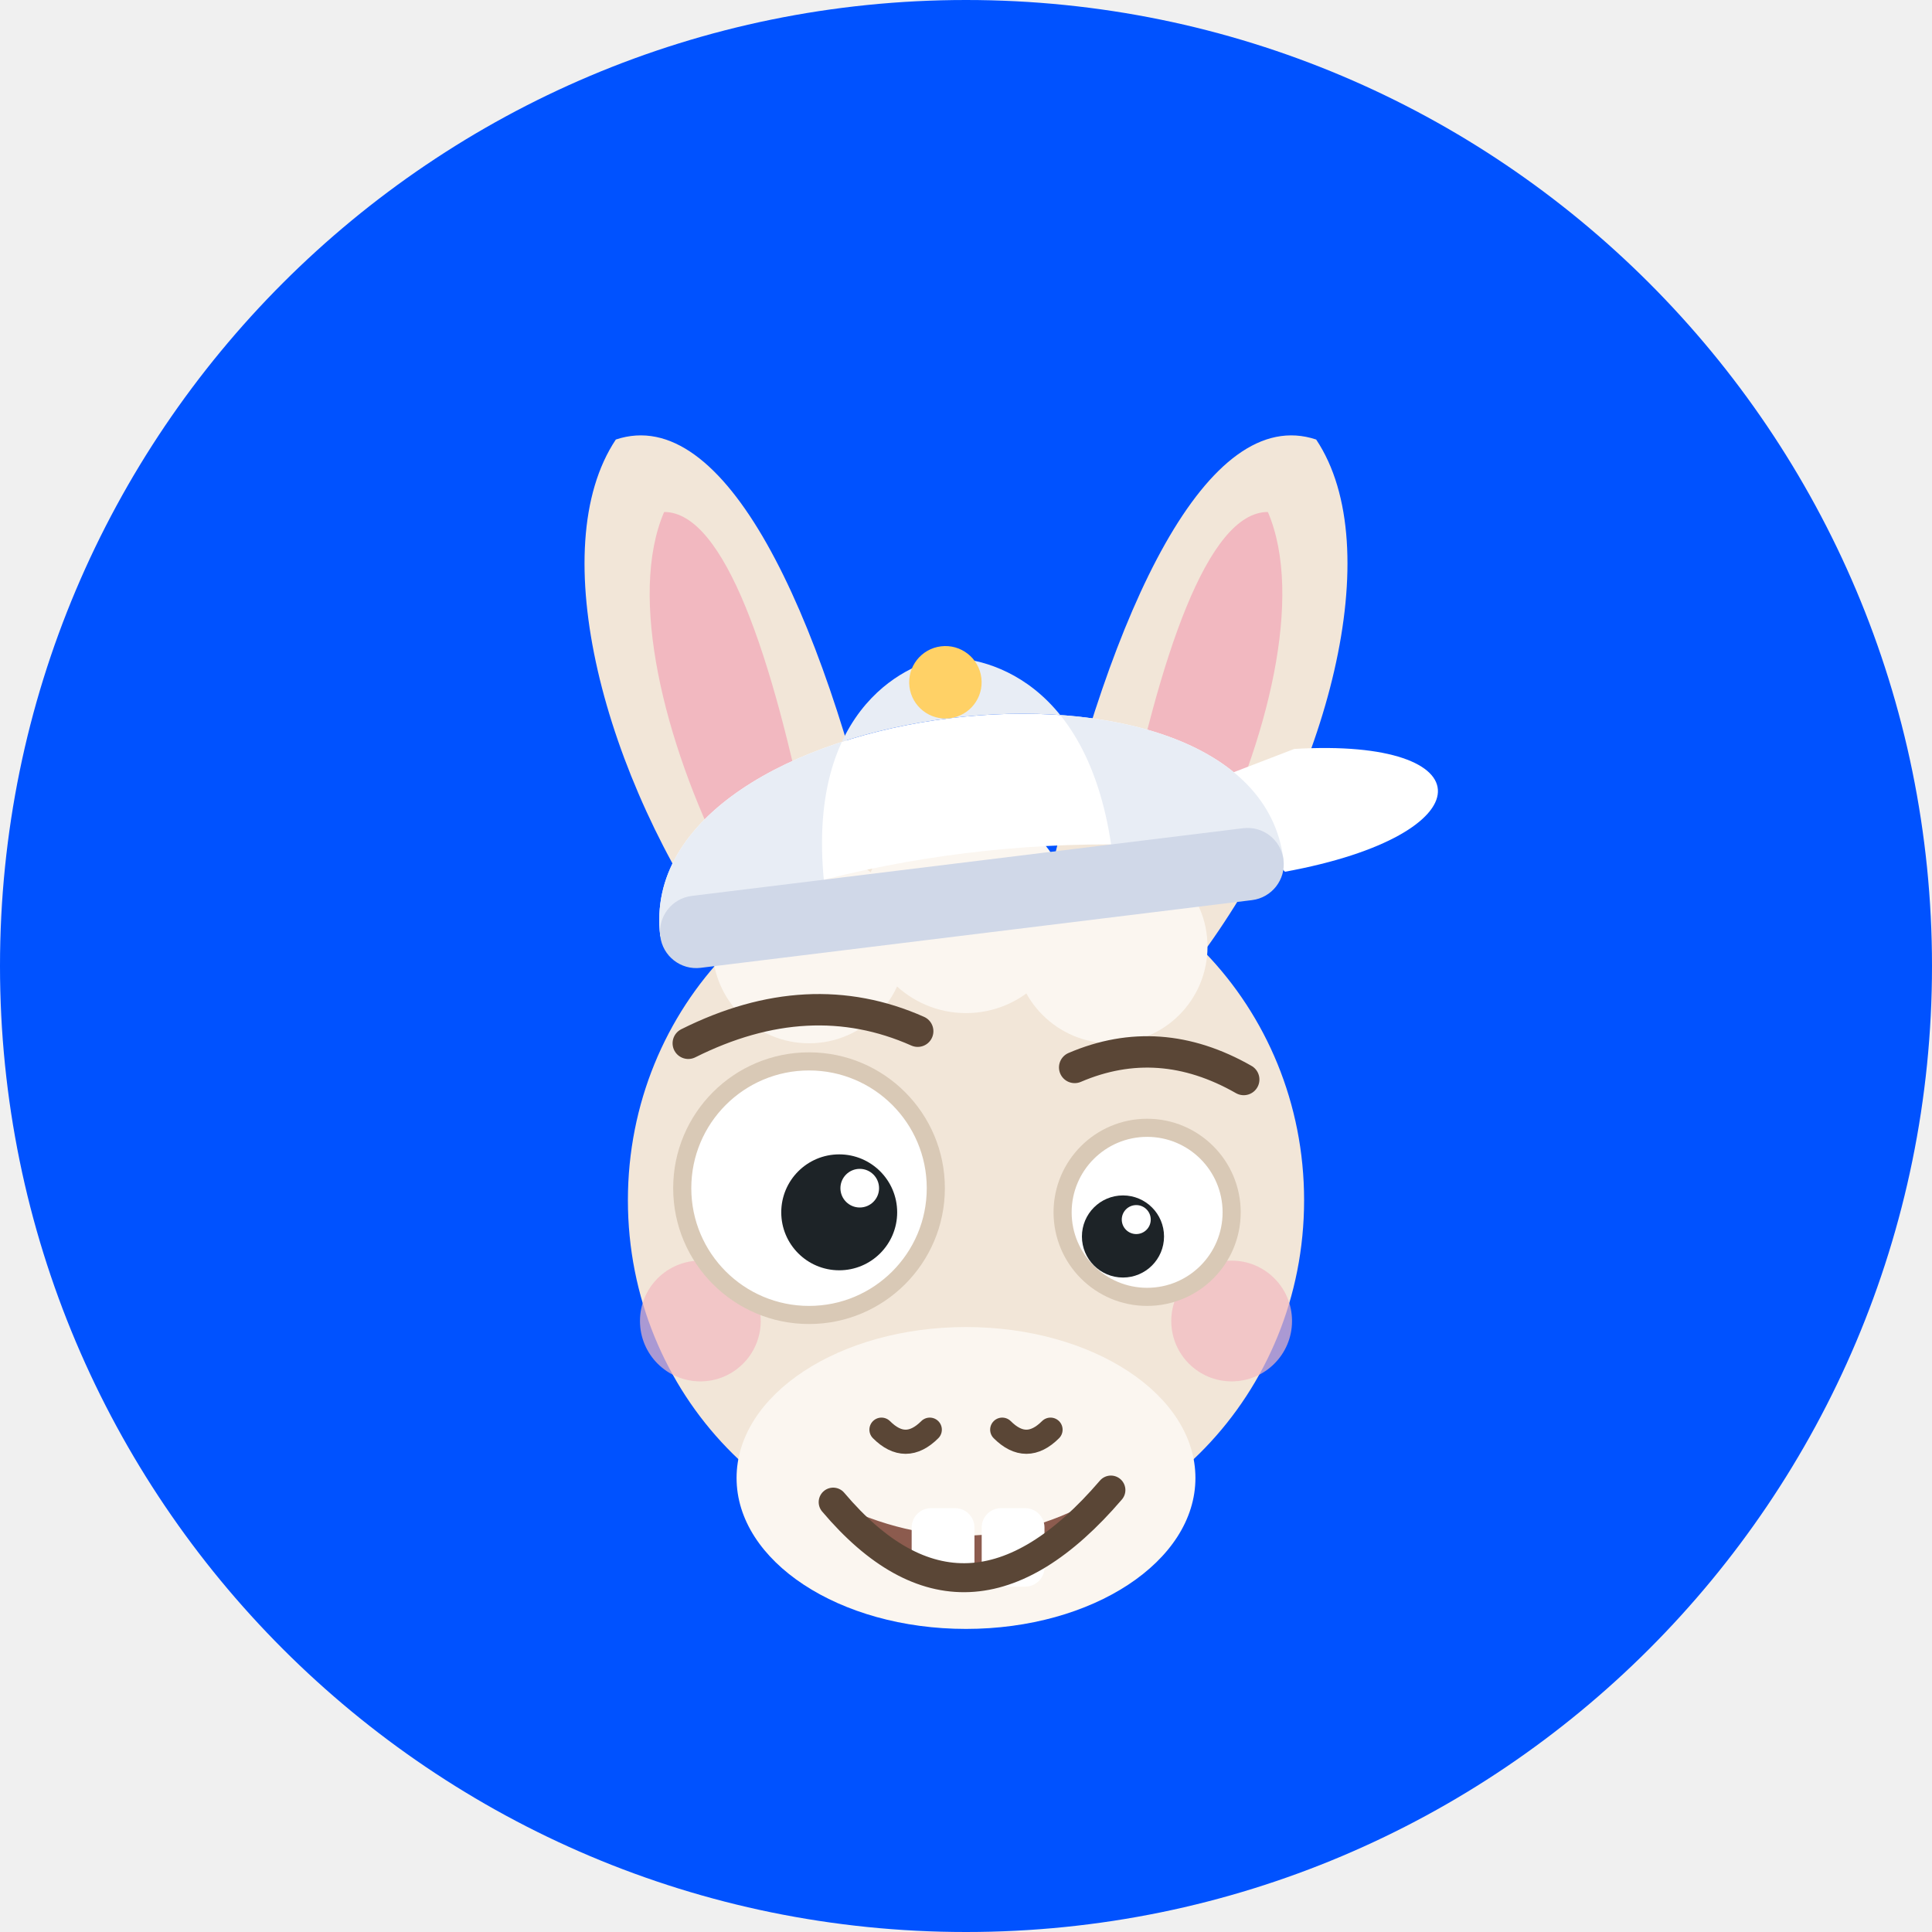
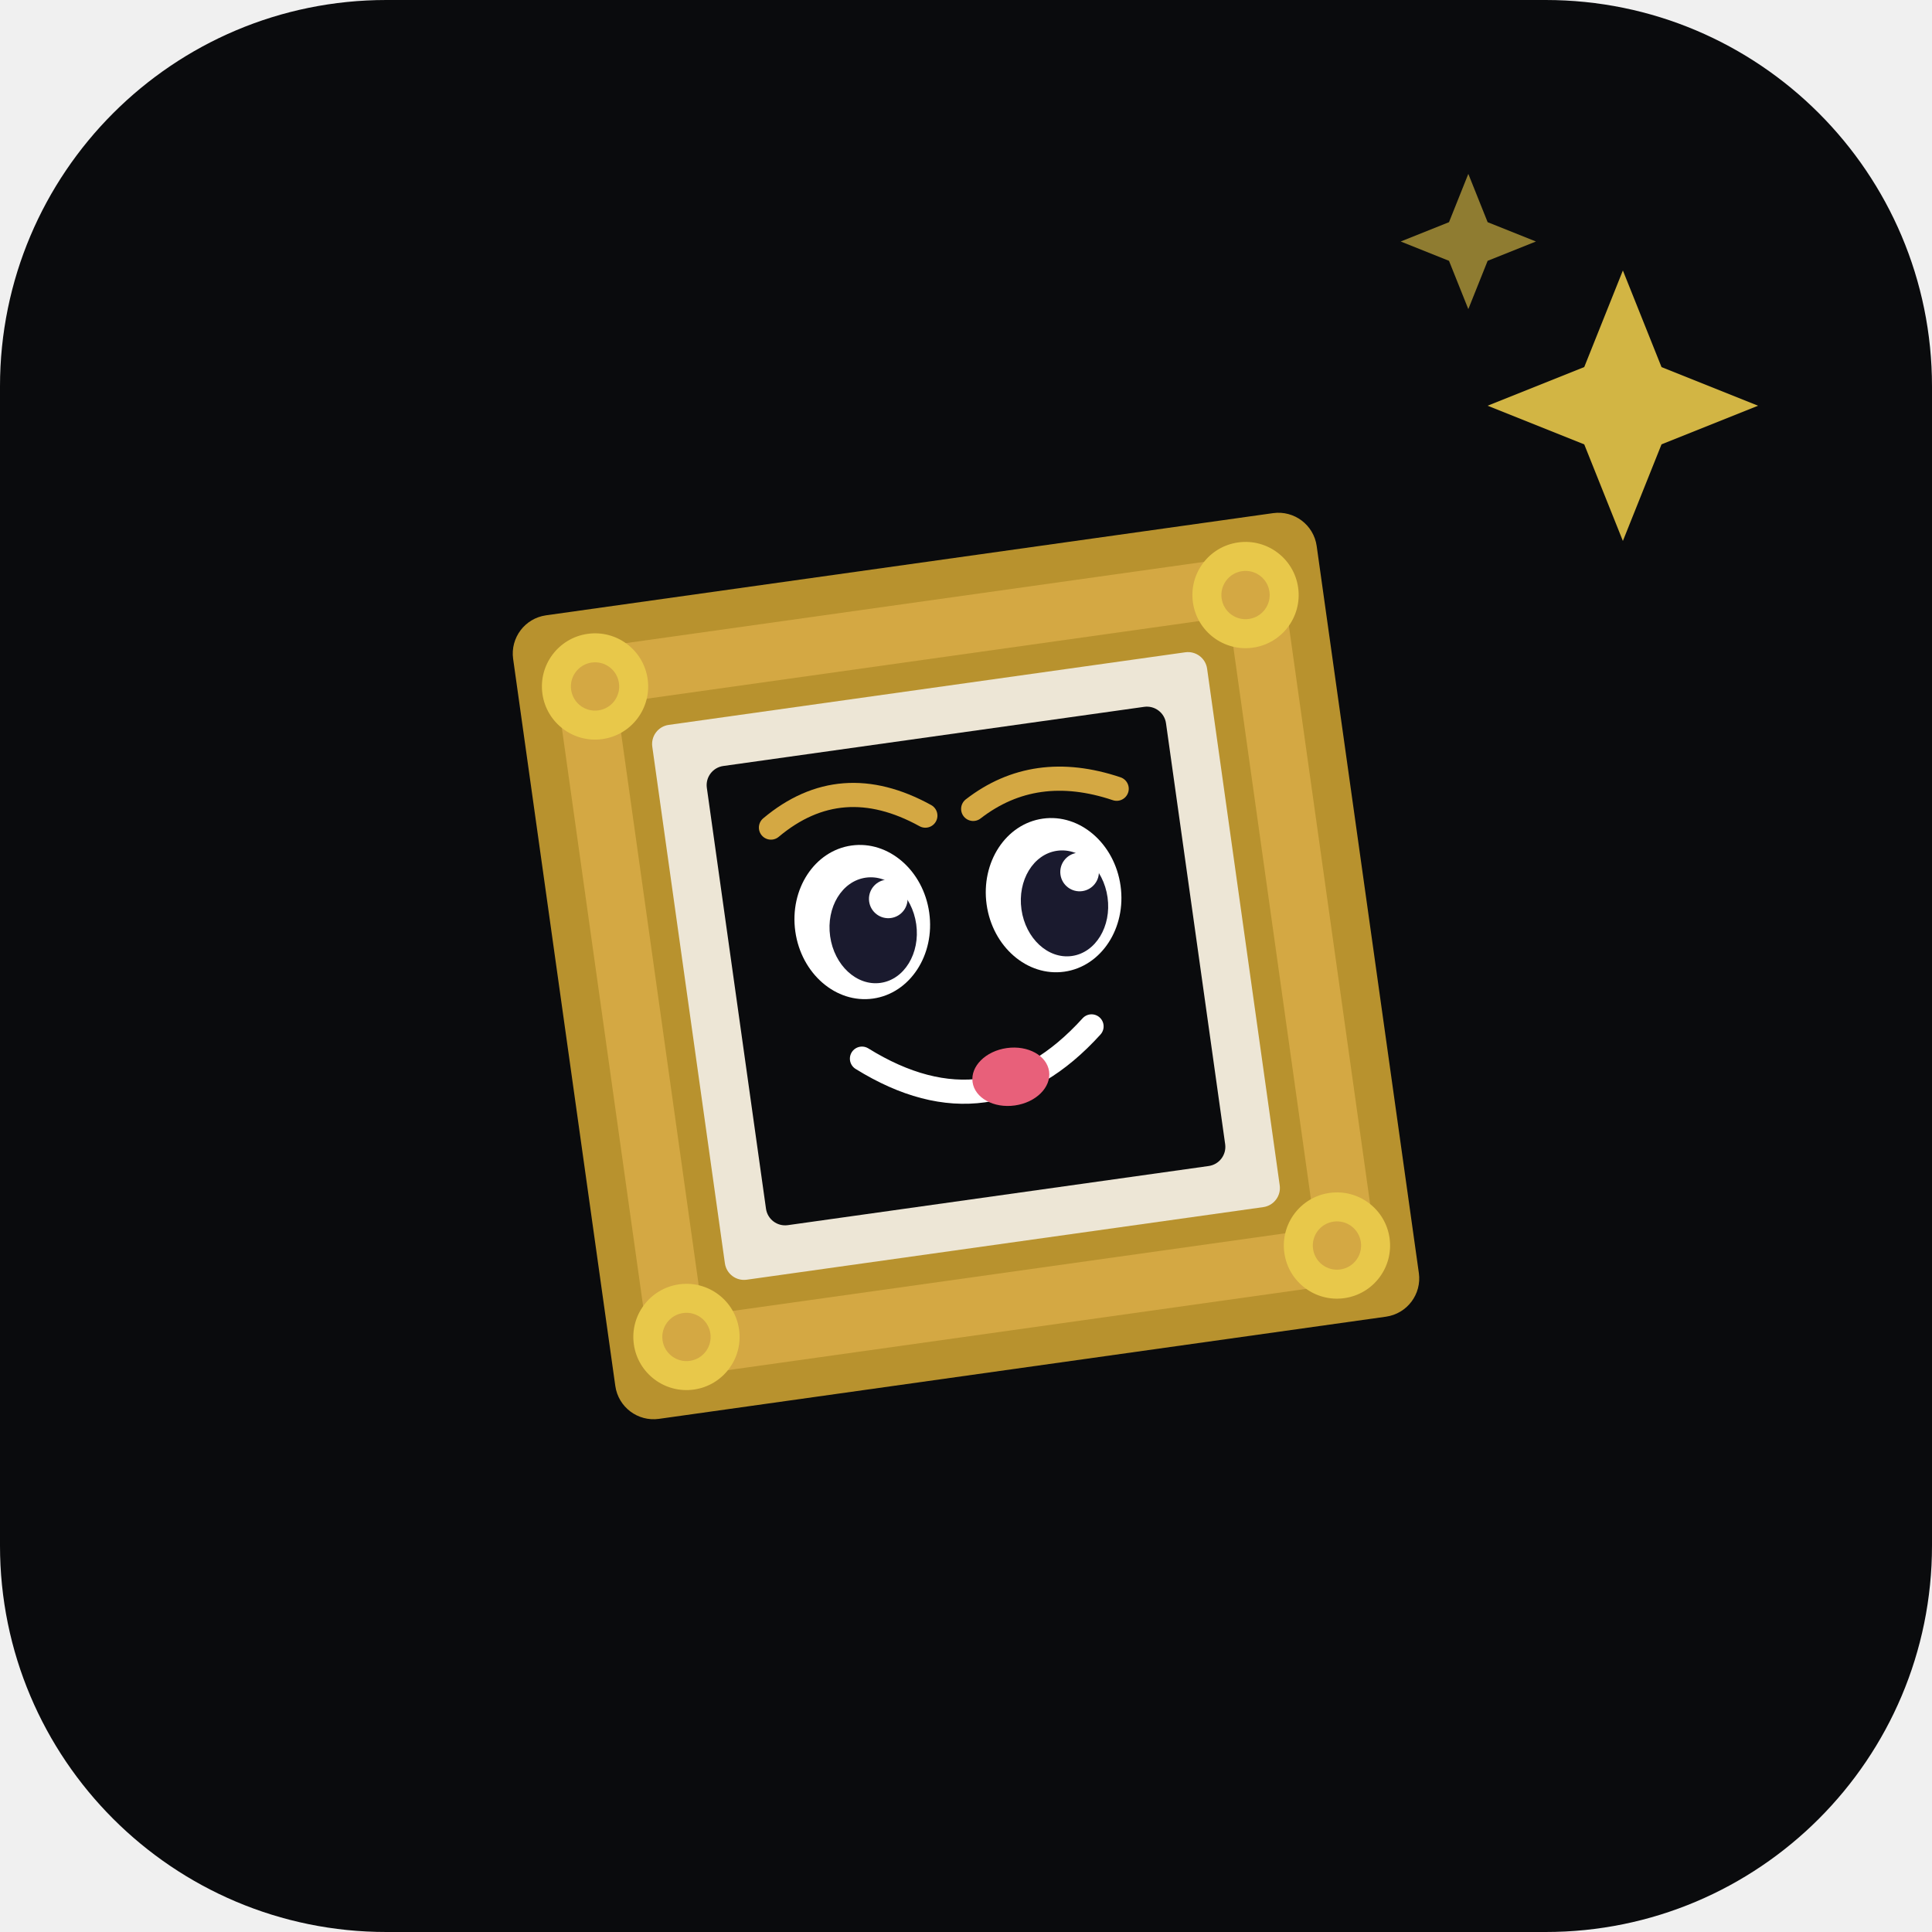
<svg xmlns="http://www.w3.org/2000/svg" viewBox="0 0 200 200" width="512" height="512">
-   <circle cx="100" cy="100" r="100" fill="#0052FF" />
-   <g transform="translate(100,108) scale(1.25) translate(-60,-52)">
-     <path d="M40 44 C 30 30, 25 11, 31 2 C 40 -1, 48 16, 53 38 Z" fill="#F2E6D8" />
-     <path d="M40 37 C 35 27, 32 15, 35 8 C 40 8, 44 20, 47 35 Z" fill="#F2B8C0" />
-     <path d="M80 44 C 90 30, 95 11, 89 2 C 80 -1, 72 16, 67 38 Z" fill="#F2E6D8" />
-     <path d="M80 37 C 85 27, 88 15, 85 8 C 80 8, 76 20, 73 35 Z" fill="#F2B8C0" />
-     <ellipse cx="60" cy="65" rx="28" ry="29" fill="#F2E6D8" />
-     <circle cx="47" cy="44" r="8" fill="#FBF6F0" />
-     <circle cx="60" cy="41" r="8.5" fill="#FBF6F0" />
-     <circle cx="72" cy="44" r="8" fill="#FBF6F0" />
-     <g transform="rotate(-7 60 36)">
-       <path d="M86 41 C 103 40, 104 32, 88 31 L 80 33 Z" fill="#FFFFFF" />
-       <path d="M34 40 C 34 20, 86 20, 86 40 C 70 35, 50 35, 34 40 Z" fill="#FFFFFF" />
-       <path d="M34 40 C 34 20, 86 20, 86 40 L 72 38 C 72 22, 62 20, 60 20 C 58 20, 48 22, 48 38 Z" fill="#E8EDF5" />
-       <rect x="34" y="37" width="52" height="6" rx="3" fill="#D0D8E8" />
-       <circle cx="60" cy="22" r="3" fill="#FFD166" />
-     </g>
-     <circle cx="38" cy="75" r="5" fill="#F2B8C0" opacity="0.7" />
-     <circle cx="82" cy="75" r="5" fill="#F2B8C0" opacity="0.7" />
-     <circle cx="47" cy="64" r="10.5" fill="#FFFFFF" stroke="#D9C9B6" stroke-width="1.5" />
-     <circle cx="75" cy="66" r="7" fill="#FFFFFF" stroke="#D9C9B6" stroke-width="1.5" />
-     <circle cx="49.5" cy="66" r="4.8" fill="#1D2327" />
-     <circle cx="73" cy="68" r="3.4" fill="#1D2327" />
-     <circle cx="51.2" cy="64" r="1.6" fill="#FFFFFF" />
-     <circle cx="74.1" cy="66.6" r="1.2" fill="#FFFFFF" />
-     <path d="M37 52 Q 47 47 56 51" fill="none" stroke="#5A4636" stroke-width="2.6" stroke-linecap="round" />
-     <path d="M69 54 Q 76 51 83 55" fill="none" stroke="#5A4636" stroke-width="2.6" stroke-linecap="round" />
-     <ellipse cx="60" cy="88" rx="19" ry="12.5" fill="#FBF6F0" />
-     <path d="M53 84 Q 55 86 57 84" fill="none" stroke="#5A4636" stroke-width="2" stroke-linecap="round" />
-     <path d="M63 84 Q 65 86 67 84" fill="none" stroke="#5A4636" stroke-width="2" stroke-linecap="round" />
-     <path d="M49 90 Q 60 103 72 89 Q 61 96 49 90 Z" fill="#8C5B4E" />
-     <rect x="55.5" y="90.5" width="5.2" height="6.5" rx="1.6" fill="#FFFFFF" />
-     <rect x="61.3" y="90.5" width="5.2" height="6.5" rx="1.6" fill="#FFFFFF" />
-     <path d="M49 90 Q 60 103 72 89" fill="none" stroke="#5A4636" stroke-width="2.4" stroke-linecap="round" />
+   <rect width="200" height="200" rx="40" fill="#0A0B0D" />
+   <g transform="translate(100,100) rotate(-8) translate(-50,-50)">
+     <rect x="8" y="8" width="84" height="84" rx="4" fill="#B8922E" />
+     <rect x="12" y="12" width="76" height="76" rx="3" fill="#D4A843" />
+     <rect x="18" y="18" width="64" height="64" rx="2.5" fill="#B8922E" />
+     <rect x="21" y="21" width="58" height="58" rx="2" fill="#EDE6D6" />
+     <rect x="26" y="26" width="48" height="48" rx="2" fill="#0A0B0D" />
+     <circle cx="16" cy="16" r="5.5" fill="#E8C84A" />
+     <circle cx="84" cy="16" r="5.5" fill="#E8C84A" />
+     <circle cx="16" cy="84" r="5.5" fill="#E8C84A" />
+     <circle cx="84" cy="84" r="5.5" fill="#E8C84A" />
+     <circle cx="16" cy="16" r="2.5" fill="#D4A843" />
+     <circle cx="84" cy="16" r="2.5" fill="#D4A843" />
+     <circle cx="16" cy="84" r="2.5" fill="#D4A843" />
+     <circle cx="84" cy="84" r="2.5" fill="#D4A843" />
+     <ellipse cx="40" cy="44" rx="7" ry="8" fill="#FFFFFF" />
+     <ellipse cx="60" cy="44" rx="7" ry="8" fill="#FFFFFF" />
+     <ellipse cx="41" cy="45" rx="4.5" ry="5.5" fill="#1A1A2E" />
+     <ellipse cx="61" cy="45" rx="4.5" ry="5.5" fill="#1A1A2E" />
+     <circle cx="43" cy="42" r="2" fill="#FFFFFF" />
+     <circle cx="63" cy="42" r="2" fill="#FFFFFF" />
+     <path d="M32 33 Q40 28 48 34" fill="none" stroke="#D4A843" stroke-width="2.5" stroke-linecap="round" />
+     <path d="M53 34 Q60 30 68 34" fill="none" stroke="#D4A843" stroke-width="2.5" stroke-linecap="round" />
+     <path d="M38 58 Q50 68 62 58" fill="none" stroke="#FFFFFF" stroke-width="2.5" stroke-linecap="round" />
+     <ellipse cx="53" cy="62" rx="4" ry="3" fill="#E8607A" />
  </g>
+   <path d="M168 28 L172 38 L182 42 L172 46 L168 56 L164 46 L154 42 L164 38Z" fill="#E8C84A" opacity="0.9" />
+   <path d="M152 18 L154 23 L159 25 L154 27 L152 32 L150 27 L145 25 L150 23Z" fill="#E8C84A" opacity="0.6" />
</svg>
